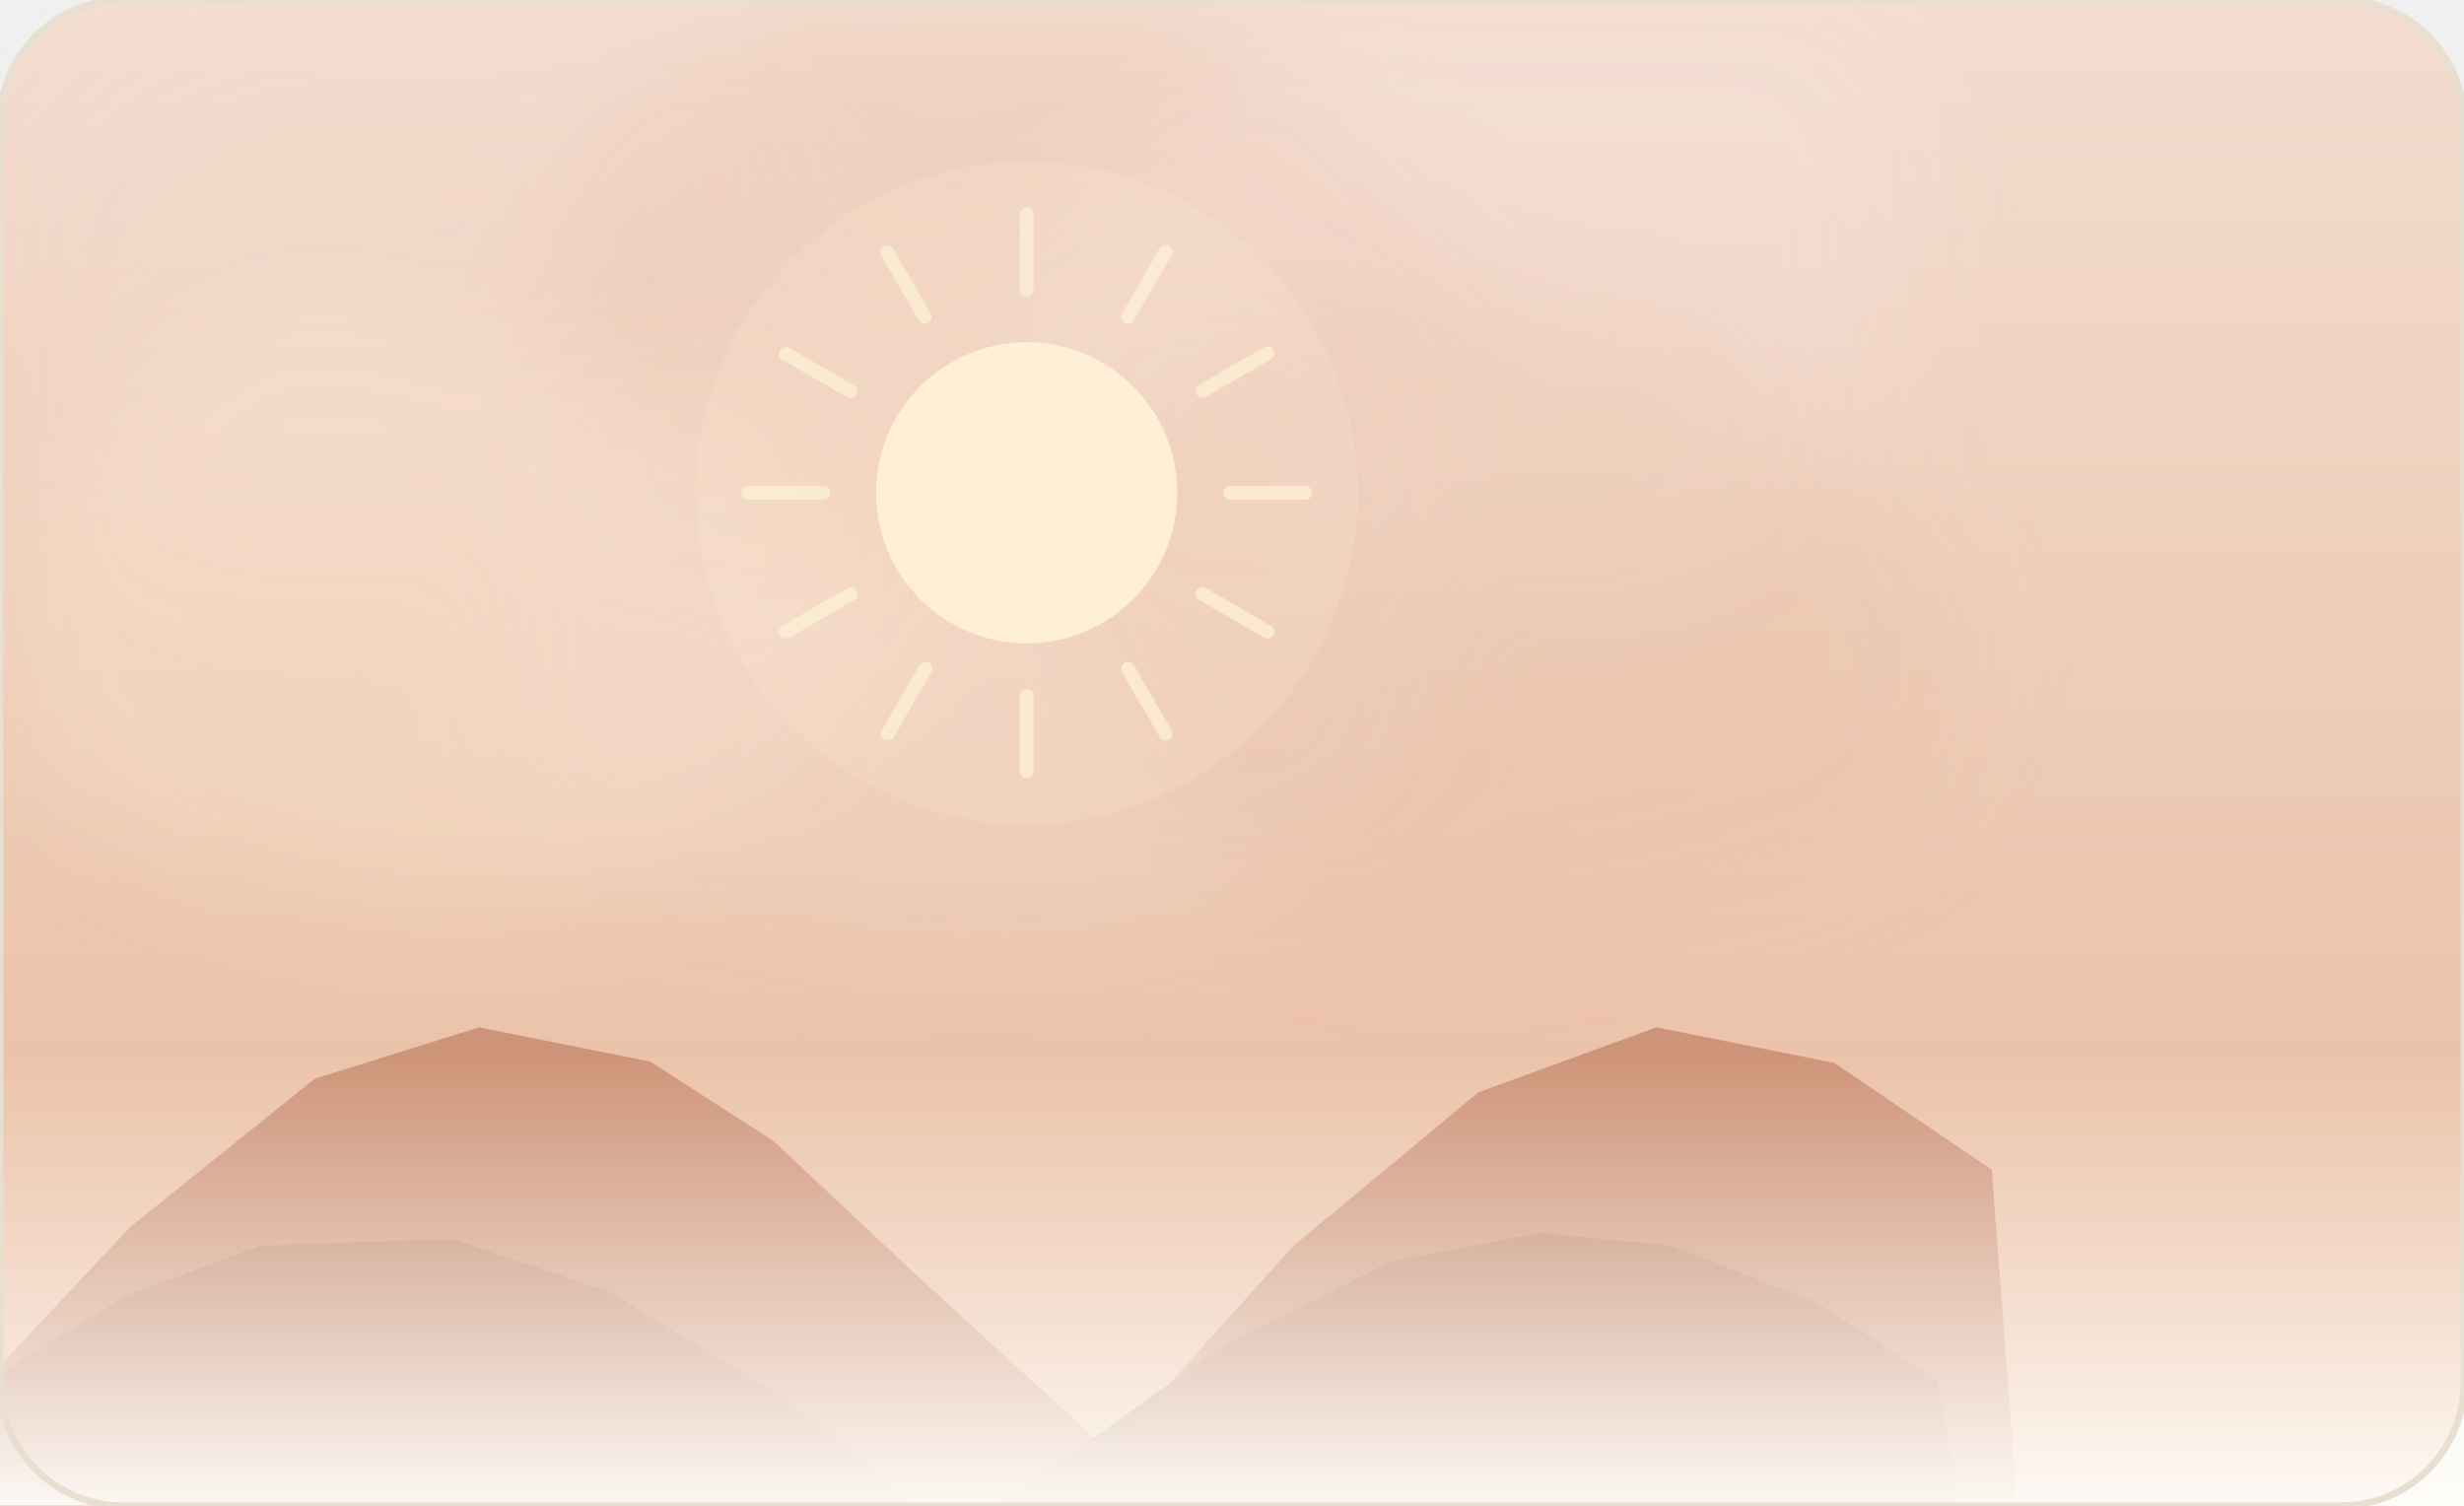
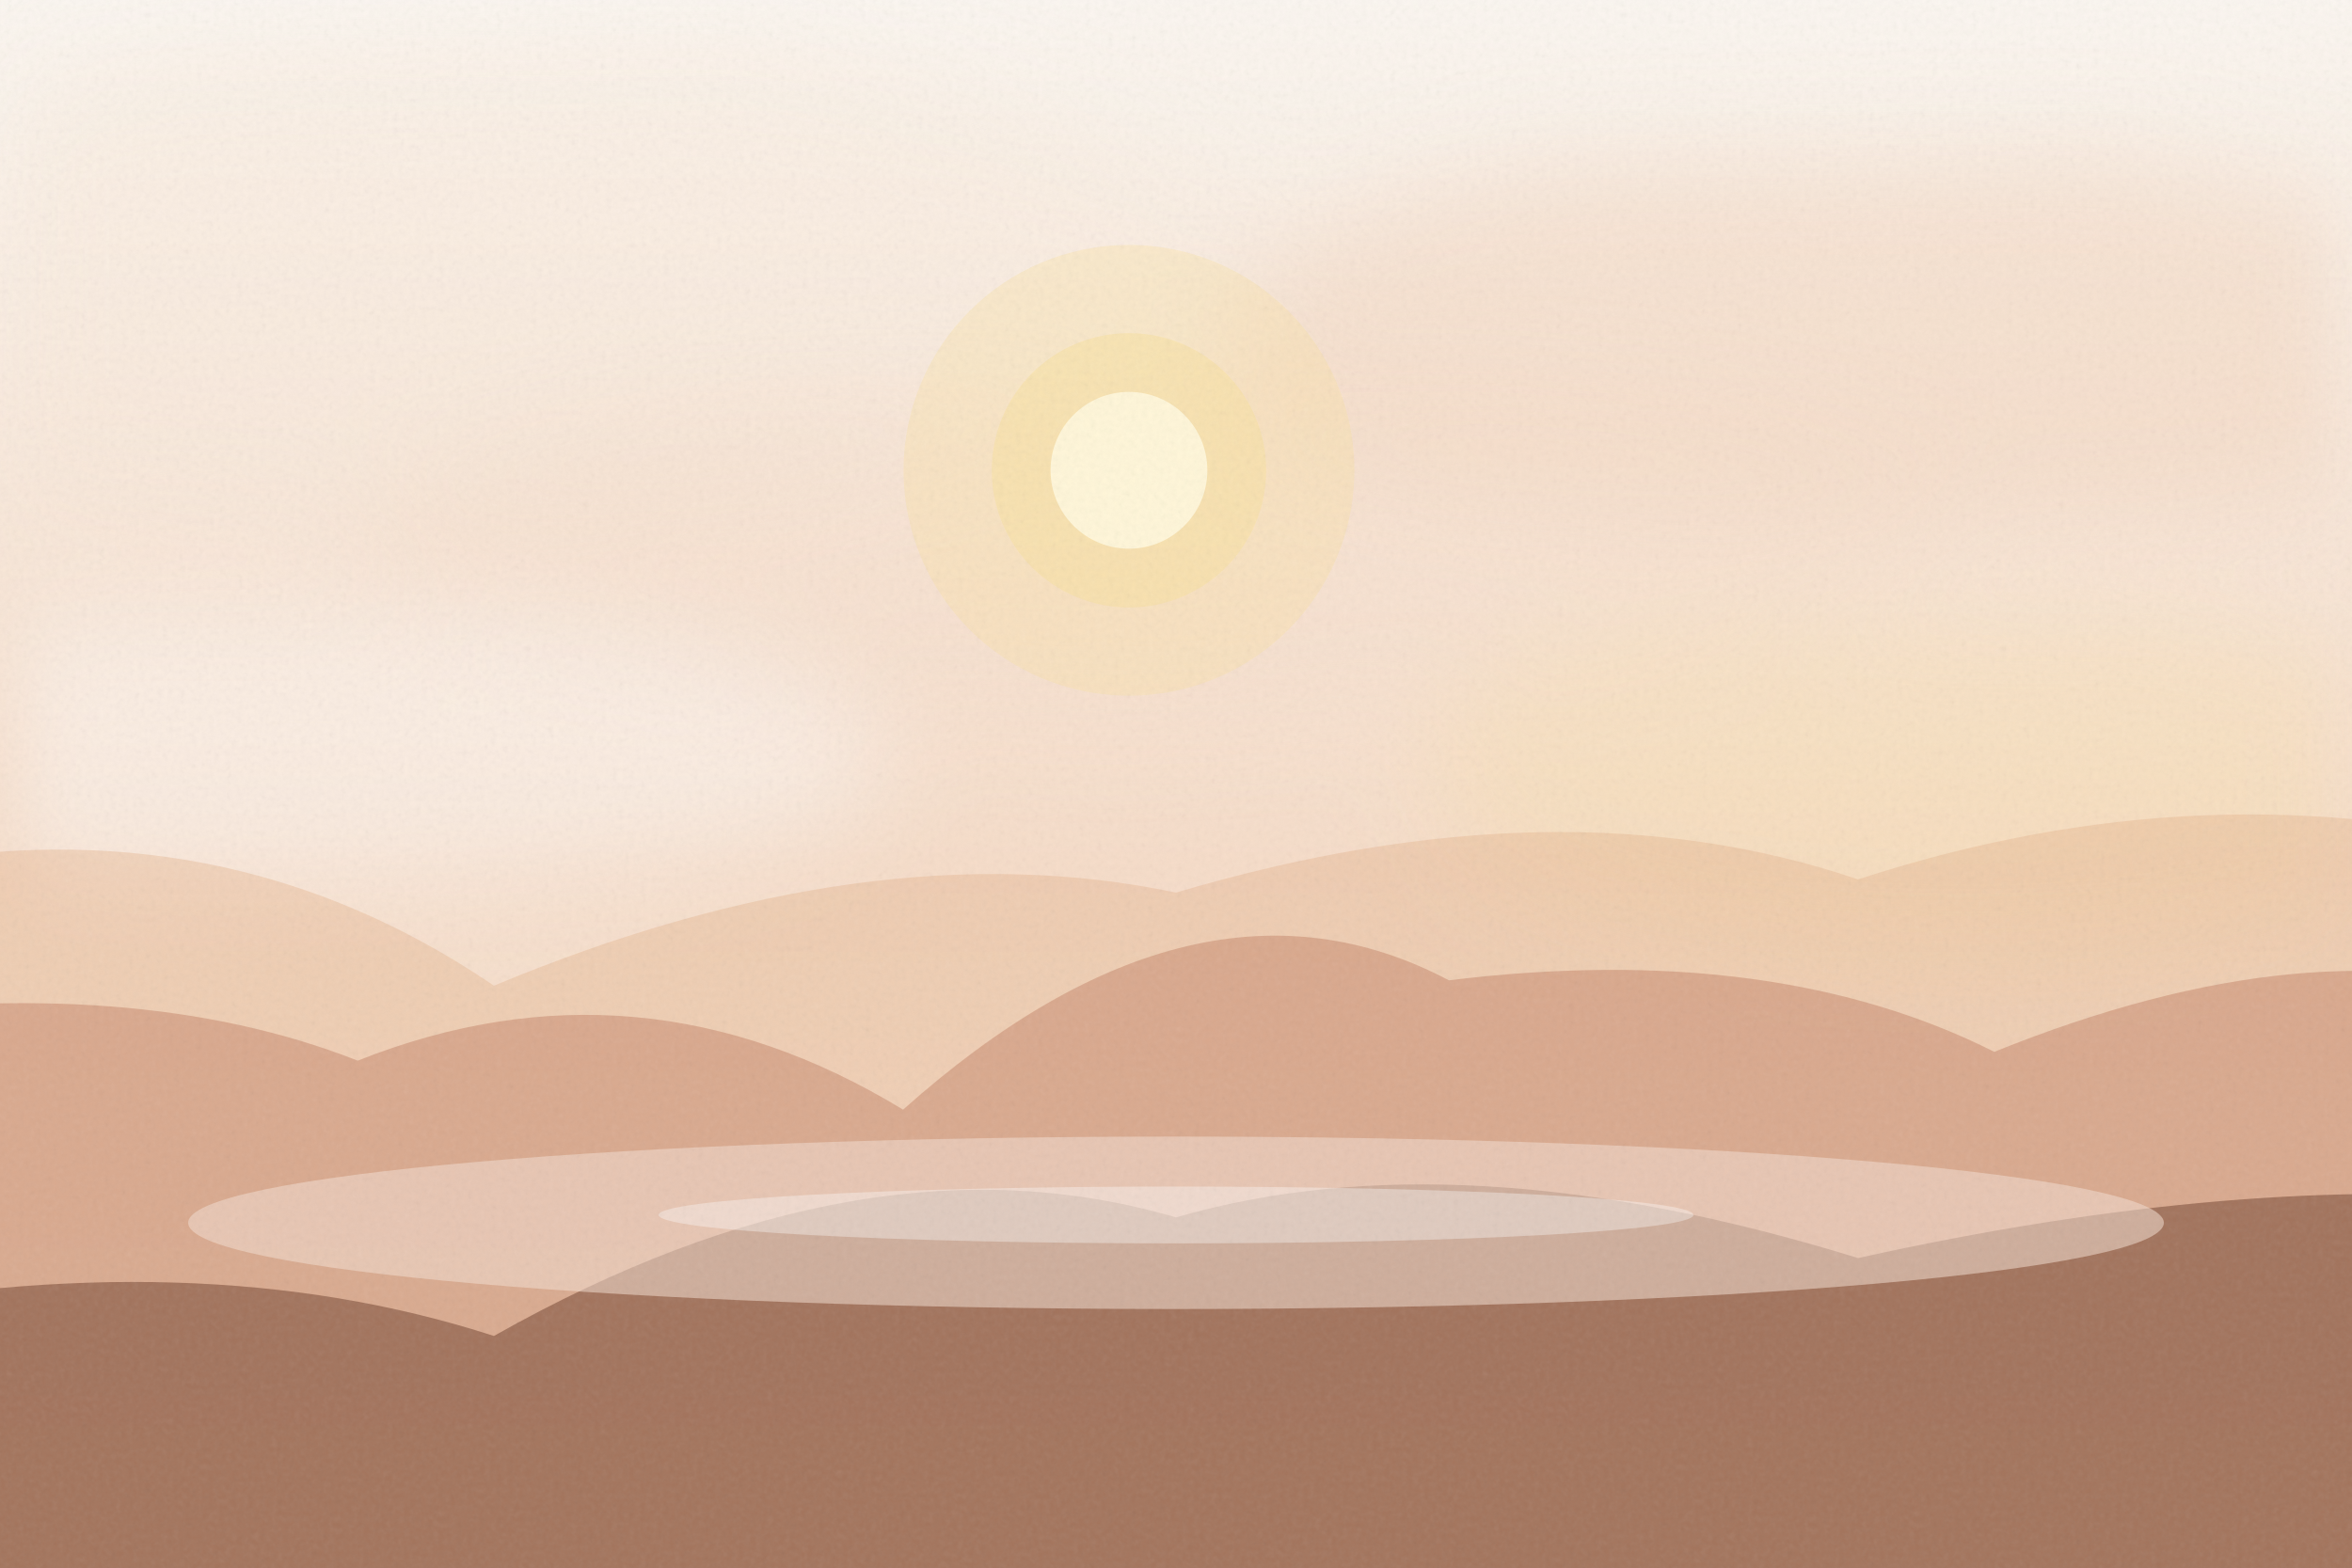
- <svg xmlns="http://www.w3.org/2000/svg" viewBox="0 0 360 220" width="360" height="220">
+ <svg xmlns="http://www.w3.org/2000/svg" viewBox="0 0 480 320" width="480" height="320">
  <defs>
-     <linearGradient id="skygrad" x1="0" y1="0" x2="0" y2="1">
-       <stop offset="0%" stop-color="#f3ddd0" />
-       <stop offset="100%" stop-color="#e8b89a" />
+     <linearGradient id="g33sky" x1="0" y1="0" x2="0" y2="1">
+       <stop offset="0%" stop-color="#fbf6f0" />
+       <stop offset="55%" stop-color="#f6dcc8" />
+       <stop offset="100%" stop-color="#f8e8da" />
    </linearGradient>
-     <linearGradient id="paper" x1="0" y1="0" x2="0" y2="1">
-       <stop offset="0%" stop-color="#fffdf9" stop-opacity="0" />
-       <stop offset="70%" stop-color="#fffdf9" stop-opacity="0" />
-       <stop offset="100%" stop-color="#fffdf9" stop-opacity="0.95" />
-     </linearGradient>
-     <filter id="soft">
-       <feGaussianBlur stdDeviation="8" />
+     <filter id="g33soft" x="-30%" y="-30%" width="160%" height="160%">
+       <feGaussianBlur stdDeviation="10" />
+     </filter>
+     <filter id="g33grain" x="0" y="0" width="100%" height="100%">
+       <feTurbulence type="fractalNoise" baseFrequency="0.85" numOctaves="2" seed="33" />
+       <feColorMatrix type="saturate" values="0" />
+       <feComponentTransfer>
+         <feFuncA type="linear" slope="0.18" />
+       </feComponentTransfer>
    </filter>
  </defs>
-   <rect width="360" height="220" rx="18" fill="url(#skygrad)" />
-   <g filter="url(#soft)" opacity="0.9">
-     <path d="M 118.2 40.0 Q 118.2 40.0 115.0 53.4 Q 111.7 66.8 95.4 74.4 Q 79.1 81.9 58.2 85.8 Q 37.4 89.7 19.1 80.2 Q 0.7 70.8 -0.7 55.4 Q -2.1 40.0 3.2 26.7 Q 8.6 13.3 24.9 6.0 Q 41.2 -1.4 61.2 -4.1 Q 81.3 -6.8 98.8 2.0 Q 116.3 10.8 117.3 25.4 Z" fill="#f3ddd0" opacity="0.223" />
-     <path d="M 215.4 40.0 Q 215.4 40.0 207.8 55.6 Q 200.2 71.2 179.2 75.7 Q 158.3 80.2 137.9 84.9 Q 117.5 89.6 102.5 78.4 Q 87.5 67.2 82.0 53.6 Q 76.4 40.0 83.7 27.3 Q 91.1 14.6 106.1 6.4 Q 121.0 -1.8 141.6 -5.4 Q 162.3 -9.0 176.8 2.2 Q 191.4 13.3 203.4 26.7 Z" fill="#e8b89a" opacity="0.247" />
-     <path d="M 277.6 40.0 Q 277.6 40.0 274.8 53.5 Q 271.9 66.9 256.8 77.2 Q 241.6 87.5 221.4 84.4 Q 201.2 81.4 184.3 74.4 Q 167.4 67.3 156.6 53.7 Q 145.8 40.0 159.4 27.8 Q 173.0 15.6 186.0 4.7 Q 199.0 -6.1 220.8 -8.0 Q 242.7 -9.8 260.6 -0.1 Q 278.5 9.6 278.1 24.8 Z" fill="#f7ebe4" opacity="0.237" />
-     <path d="M 134.0 90.0 Q 134.0 90.0 123.5 103.8 Q 113.1 117.5 96.6 125.9 Q 80.2 134.3 60.8 132.6 Q 41.4 130.9 24.4 124.1 Q 7.5 117.2 0.2 103.6 Q -7.2 90.0 3.0 77.9 Q 13.2 65.7 25.1 52.5 Q 37.0 39.4 57.5 44.9 Q 78.0 50.5 94.2 57.2 Q 110.4 63.9 122.2 76.9 Z" fill="#fff2d8" opacity="0.284" />
-     <path d="M 210.5 90.0 Q 210.5 90.0 205.8 105.9 Q 201.1 121.7 181.3 129.6 Q 161.6 137.4 140.4 136.7 Q 119.1 135.9 98.5 129.1 Q 77.9 122.2 71.5 106.1 Q 65.2 90.0 79.3 77.9 Q 93.3 65.8 105.3 52.9 Q 117.2 40.0 140.3 39.3 Q 163.3 38.7 182.7 48.3 Q 202.1 57.8 206.3 73.9 Z" fill="#f3ddd0" opacity="0.285" />
-     <path d="M 286.9 90.0 Q 286.9 90.0 283.9 105.8 Q 281.0 121.6 260.1 126.9 Q 239.2 132.2 218.6 135.3 Q 198.0 138.5 182.8 127.8 Q 167.7 117.1 161.6 103.6 Q 155.5 90.0 157.3 74.2 Q 159.2 58.4 178.8 50.5 Q 198.4 42.6 219.7 43.3 Q 240.9 44.1 254.0 54.8 Q 267.0 65.6 277.0 77.8 Z" fill="#e8b89a" opacity="0.239" />
+   <rect width="480" height="320" fill="url(#g33sky)" />
+   <g filter="url(#g33soft)">
+     <path d="M 151.8 10.0 Q 98.7 0.6 151.8 10.0 Q 204.8 19.4 244.9 38.5 Q 284.9 57.6 243.0 76.7 Q 201.1 95.8 149.9 102.3 Q 98.7 108.9 31.3 101.5 Q -36.1 94.2 -48.7 75.9 Q -61.3 57.6 -41.8 40.8 Q -22.3 24.0 38.2 12.3 Z" fill="#f8e8da" opacity="0.35" />
+     <path d="M 429.5 31.7 Q 374.3 23.9 429.5 31.7 Q 484.7 39.6 510.5 55.0 Q 536.2 70.4 507.2 87.3 Q 478.1 104.1 426.2 106.1 Q 374.3 108.0 314.5 103.8 Q 254.8 99.6 250.0 85.0 Q 245.1 70.4 254.2 56.7 Q 263.3 43.0 318.8 33.4 Z" fill="#f0cbb0" opacity="0.35" />
+     <path d="M 298.6 80.4 Q 230.1 77.2 298.6 80.4 Q 367.1 83.6 390.9 96.2 Q 414.8 108.8 380.8 120.1 Q 346.8 131.4 288.5 141.0 Q 230.1 150.6 160.8 141.4 Q 91.4 132.3 76.9 120.5 Q 62.4 108.8 82.9 97.4 Q 103.3 86.0 166.7 81.6 Z" fill="#f6dcc8" opacity="0.34" />
+     <path d="M 107.4 125.5 Q 60.6 119.8 107.4 125.5 Q 154.2 131.2 171.2 142.4 Q 188.1 153.6 176.8 164.1 Q 165.4 174.7 113.0 180.0 Q 60.6 185.4 15.1 181.9 Q -30.3 178.5 -42.6 166.1 Q -55.0 153.6 -36.4 142.1 Q -17.8 130.6 21.4 125.2 Z" fill="#fff" opacity="0.38" />
+     <path d="M 439.7 125.9 Q 400.9 118.8 439.7 125.9 Q 478.5 132.9 504.6 146.4 Q 530.8 160.0 503.4 174.1 Q 476.0 188.1 438.5 193.0 Q 400.9 197.9 358.0 192.6 Q 315.1 187.2 301.0 173.6 Q 286.9 160.0 292.4 146.5 Q 298.0 133.0 349.5 125.9 Z" fill="#f8e0a0" opacity="0.28" />
  </g>
-   <path d="M 0,290 L 0,200.7 L 18,189.5 L 38,182.0 L 66,181.0 L 89,188.7 L 115,204.5 L 139,223.6 L 160,209.9 L 179,196.4 L 203,184.4 L 225,180.1 L 244,182.0 L 265,190.1 L 283,201.5 L 300,290 Z" fill="#8a5540" opacity="0.55" />
-   <path d="M 0,290 L 0,199.5 L 19,179.3 L 46,157.6 L 70,150.1 L 95,155.1 L 113,166.7 L 134,186.4 L 162,212.0 L 189,182.0 L 216,159.6 L 242,150.1 L 268,155.3 L 291,170.9 L 300,290 Z" fill="#c48468" opacity="0.75" />
-   <ellipse cx="150" cy="268" rx="120" ry="18" fill="#cfe0e8" opacity="0.45" />
-   <ellipse cx="150" cy="268" rx="90" ry="10" fill="#ffffff" opacity="0.25" />
+   <circle cx="230.4" cy="96.0" r="46.0" fill="#f8e0a0" opacity="0.35" />
+   <circle cx="230.4" cy="96.0" r="28.0" fill="#f8e0a0" opacity="0.55" />
+   <circle cx="230.4" cy="96.0" r="16.0" fill="#fff6d8" />
  <g>
-     <circle cx="150" cy="72" r="48.4" fill="#fff2d8" opacity="0.15" />
-     <line x1="179.7" y1="72.0" x2="190.7" y2="72.0" stroke="#fff2d8" stroke-width="2" stroke-linecap="round" opacity="0.7" />
-     <line x1="175.7" y1="86.8" x2="185.2" y2="92.3" stroke="#fff2d8" stroke-width="2" stroke-linecap="round" opacity="0.7" />
-     <line x1="164.8" y1="97.7" x2="170.3" y2="107.2" stroke="#fff2d8" stroke-width="2" stroke-linecap="round" opacity="0.7" />
-     <line x1="150.0" y1="101.7" x2="150.0" y2="112.7" stroke="#fff2d8" stroke-width="2" stroke-linecap="round" opacity="0.7" />
-     <line x1="135.2" y1="97.7" x2="129.7" y2="107.2" stroke="#fff2d8" stroke-width="2" stroke-linecap="round" opacity="0.7" />
-     <line x1="124.3" y1="86.8" x2="114.8" y2="92.3" stroke="#fff2d8" stroke-width="2" stroke-linecap="round" opacity="0.7" />
-     <line x1="120.3" y1="72.0" x2="109.3" y2="72.0" stroke="#fff2d8" stroke-width="2" stroke-linecap="round" opacity="0.7" />
-     <line x1="124.3" y1="57.2" x2="114.8" y2="51.7" stroke="#fff2d8" stroke-width="2" stroke-linecap="round" opacity="0.7" />
-     <line x1="135.1" y1="46.3" x2="129.6" y2="36.8" stroke="#fff2d8" stroke-width="2" stroke-linecap="round" opacity="0.7" />
-     <line x1="150.0" y1="42.3" x2="150.0" y2="31.3" stroke="#fff2d8" stroke-width="2" stroke-linecap="round" opacity="0.7" />
-     <line x1="164.8" y1="46.3" x2="170.3" y2="36.8" stroke="#fff2d8" stroke-width="2" stroke-linecap="round" opacity="0.7" />
-     <line x1="175.7" y1="57.1" x2="185.2" y2="51.6" stroke="#fff2d8" stroke-width="2" stroke-linecap="round" opacity="0.7" />
-     <circle cx="150" cy="72" r="22" fill="#fff2d8" opacity="0.9" />
+     <path d="M -38.4 324.0 L -38.4 180.6 Q 39.2 159.3 100.8 201.2 Q 177.8 169.1 240.0 182.2 Q 318.5 158.9 379.2 179.5 Q 450.9 156.1 518.4 174.0 L 518.4 324.0 Z" fill="#e2b08a" opacity="0.38" />
+     <path d="M -38.4 324.0 L -38.4 208.0 Q 27.5 198.6 73.0 216.5 Q 130.4 193.7 184.3 226.5 Q 244.3 173.0 295.7 200.1 Q 361.9 192.0 407.0 214.7 Q 472.7 188.2 518.4 204.2 L 518.4 324.0 Z" fill="#c48468" opacity="0.5" />
+     <path d="M -38.4 324.0 L -38.4 268.5 Q 40.0 253.0 100.8 272.7 Q 176.5 229.9 240.0 248.5 Q 298.0 231.7 379.2 256.8 Q 457.5 239.4 518.4 245.1 L 518.4 324.0 Z" fill="#8d5e48" opacity="0.72" />
  </g>
-   <circle cx="150" cy="234" r="5" fill="#8a5540" opacity="0.75" />
-   <path d="M 150 240 L 150 254 M 143 246 L 157 246 M 150 254 L 144 264 M 150 254 L 156 264" stroke="#8a5540" stroke-width="2" stroke-linecap="round" opacity="0.75" fill="none" />
-   <rect width="360" height="220" fill="url(#paper)" />
-   <rect width="360" height="220" rx="18" fill="none" stroke="#e8dfd0" stroke-width="1" />
+   <ellipse cx="240.0" cy="249.6" rx="201.6" ry="17.6" fill="#f3ddcf" opacity="0.55" />
+   <ellipse cx="240.0" cy="248.0" rx="105.6" ry="5.8" fill="#fff" opacity="0.35" />
+   <rect width="480" height="320" filter="url(#g33grain)" opacity="0.55" />
</svg>
